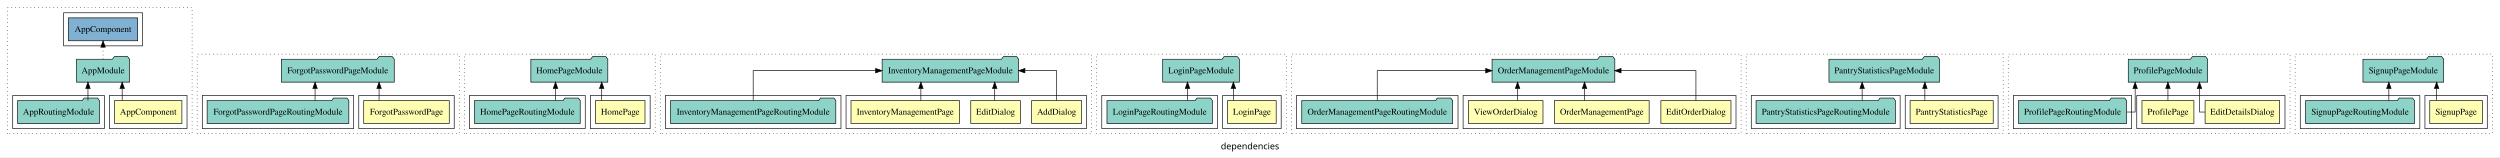
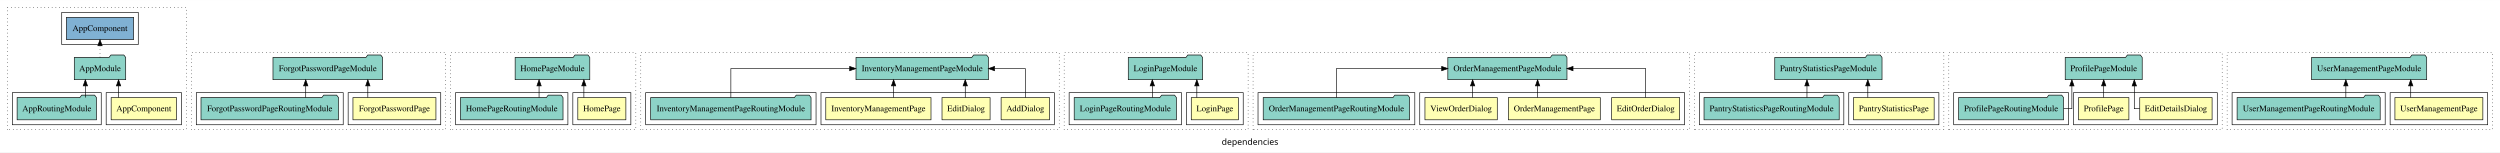
- <svg xmlns="http://www.w3.org/2000/svg" width="3930pt" height="247pt" viewBox="0.00 0.00 3930.00 246.80">
+ <svg xmlns="http://www.w3.org/2000/svg" width="4050pt" height="247pt" viewBox="0.00 0.00 4050.00 246.80">
  <g id="graph0" class="graph" transform="scale(1 1) rotate(0) translate(4 242.8)">
-     <polygon fill="white" stroke="transparent" points="-4,4 -4,-242.8 3926,-242.8 3926,4 -4,4" />
-     <text text-anchor="middle" x="1961" y="-8.2" font-family="sans-serif" font-size="14.00">dependencies</text>
+     <polygon fill="white" stroke="transparent" points="-4,4 -4,-242.8 4046,-242.8 4046,4 -4,4" />
+     <text text-anchor="middle" x="2021" y="-8.2" font-family="sans-serif" font-size="14.00">dependencies</text>
    <g id="clust1" class="cluster">
      <polygon fill="none" stroke="black" stroke-dasharray="1,5" points="8,-32.8 8,-230.8 298,-230.8 298,-32.8 8,-32.8" />
    </g>
    <g id="clust2" class="cluster">
      <polygon fill="none" stroke="black" points="168,-40.8 168,-92.8 290,-92.8 290,-40.8 168,-40.8" />
    </g>
    <g id="clust4" class="cluster">
      <polygon fill="none" stroke="black" points="16,-40.8 16,-92.8 160,-92.8 160,-40.8 16,-40.8" />
    </g>
    <g id="clust6" class="cluster">
      <polygon fill="none" stroke="black" points="96,-170.8 96,-222.8 220,-222.8 220,-170.8 96,-170.8" />
    </g>
    <g id="clust14" class="cluster">
      <polygon fill="none" stroke="black" stroke-dasharray="1,5" points="306,-32.8 306,-157.8 718,-157.8 718,-32.8 306,-32.8" />
    </g>
    <g id="clust15" class="cluster">
      <polygon fill="none" stroke="black" points="560,-40.8 560,-92.8 710,-92.8 710,-40.8 560,-40.8" />
    </g>
    <g id="clust17" class="cluster">
      <polygon fill="none" stroke="black" points="314,-40.8 314,-92.8 552,-92.8 552,-40.8 314,-40.8" />
    </g>
    <g id="clust27" class="cluster">
      <polygon fill="none" stroke="black" stroke-dasharray="1,5" points="726,-32.8 726,-157.8 1026,-157.8 1026,-32.8 726,-32.8" />
    </g>
    <g id="clust28" class="cluster">
      <polygon fill="none" stroke="black" points="924,-40.8 924,-92.8 1018,-92.8 1018,-40.8 924,-40.8" />
    </g>
    <g id="clust30" class="cluster">
      <polygon fill="none" stroke="black" points="734,-40.8 734,-92.8 916,-92.8 916,-40.8 734,-40.8" />
    </g>
    <g id="clust40" class="cluster">
      <polygon fill="none" stroke="black" stroke-dasharray="1,5" points="1034,-32.8 1034,-157.8 1712,-157.8 1712,-32.8 1034,-32.8" />
    </g>
    <g id="clust41" class="cluster">
      <polygon fill="none" stroke="black" points="1326,-40.8 1326,-92.8 1704,-92.8 1704,-40.8 1326,-40.8" />
    </g>
    <g id="clust45" class="cluster">
      <polygon fill="none" stroke="black" points="1042,-40.8 1042,-92.8 1318,-92.8 1318,-40.8 1042,-40.8" />
    </g>
    <g id="clust55" class="cluster">
      <polygon fill="none" stroke="black" stroke-dasharray="1,5" points="1720,-32.8 1720,-157.8 2018,-157.8 2018,-32.8 1720,-32.8" />
    </g>
    <g id="clust56" class="cluster">
      <polygon fill="none" stroke="black" points="1918,-40.8 1918,-92.8 2010,-92.8 2010,-40.8 1918,-40.8" />
    </g>
    <g id="clust58" class="cluster">
      <polygon fill="none" stroke="black" points="1728,-40.8 1728,-92.8 1910,-92.8 1910,-40.8 1728,-40.8" />
    </g>
    <g id="clust68" class="cluster">
      <polygon fill="none" stroke="black" stroke-dasharray="1,5" points="2026,-32.8 2026,-157.8 2733,-157.8 2733,-32.8 2026,-32.8" />
    </g>
    <g id="clust69" class="cluster">
      <polygon fill="none" stroke="black" points="2296,-40.8 2296,-92.8 2725,-92.8 2725,-40.8 2296,-40.8" />
    </g>
    <g id="clust73" class="cluster">
      <polygon fill="none" stroke="black" points="2034,-40.8 2034,-92.8 2288,-92.8 2288,-40.8 2034,-40.8" />
    </g>
    <g id="clust83" class="cluster">
      <polygon fill="none" stroke="black" stroke-dasharray="1,5" points="2741,-32.8 2741,-157.8 3145,-157.8 3145,-32.8 2741,-32.8" />
    </g>
    <g id="clust84" class="cluster">
      <polygon fill="none" stroke="black" points="2991,-40.8 2991,-92.8 3137,-92.8 3137,-40.8 2991,-40.8" />
    </g>
    <g id="clust86" class="cluster">
      <polygon fill="none" stroke="black" points="2749,-40.8 2749,-92.8 2983,-92.8 2983,-40.8 2749,-40.8" />
    </g>
    <g id="clust96" class="cluster">
      <polygon fill="none" stroke="black" stroke-dasharray="1,5" points="3153,-32.8 3153,-157.8 3596,-157.8 3596,-32.8 3153,-32.8" />
    </g>
    <g id="clust97" class="cluster">
      <polygon fill="none" stroke="black" points="3355,-40.8 3355,-92.8 3588,-92.8 3588,-40.8 3355,-40.8" />
    </g>
    <g id="clust100" class="cluster">
      <polygon fill="none" stroke="black" points="3161,-40.8 3161,-92.8 3347,-92.8 3347,-40.8 3161,-40.8" />
    </g>
    <g id="clust110" class="cluster">
-       <polygon fill="none" stroke="black" stroke-dasharray="1,5" points="3604,-32.8 3604,-157.8 3914,-157.8 3914,-32.8 3604,-32.8" />
+       <polygon fill="none" stroke="black" stroke-dasharray="1,5" points="3604,-32.8 3604,-157.8 4034,-157.8 4034,-32.8 3604,-32.8" />
    </g>
    <g id="clust111" class="cluster">
-       <polygon fill="none" stroke="black" points="3808,-40.8 3808,-92.8 3906,-92.8 3906,-40.8 3808,-40.8" />
+       <polygon fill="none" stroke="black" points="3868,-40.8 3868,-92.8 4026,-92.8 4026,-40.8 3868,-40.8" />
    </g>
    <g id="clust113" class="cluster">
-       <polygon fill="none" stroke="black" points="3612,-40.8 3612,-92.8 3800,-92.8 3800,-40.8 3612,-40.8" />
+       <polygon fill="none" stroke="black" points="3612,-40.8 3612,-92.8 3860,-92.8 3860,-40.8 3612,-40.8" />
    </g>
    <g id="node1" class="node">
      <polygon fill="#ffffb3" stroke="black" points="281.94,-84.8 176.06,-84.8 176.06,-48.8 281.94,-48.8 281.94,-84.8" />
      <text text-anchor="middle" x="229" y="-62.6" font-family="Times,serif" font-size="14.00">AppComponent</text>
    </g>
    <g id="node2" class="node">
      <polygon fill="#8dd3c7" stroke="black" points="199.66,-149.8 196.66,-153.8 175.66,-153.8 172.66,-149.8 116.34,-149.8 116.34,-113.8 199.66,-113.8 199.66,-149.8" />
      <text text-anchor="middle" x="158" y="-127.6" font-family="Times,serif" font-size="14.00">AppModule</text>
    </g>
    <g id="edge1" class="edge">
      <path fill="none" stroke="black" d="M188.06,-84.91C188.06,-84.91 188.06,-103.79 188.06,-103.79" />
      <polygon fill="black" stroke="black" points="184.56,-103.79 188.06,-113.79 191.56,-103.79 184.56,-103.79" />
    </g>
    <g id="node4" class="node">
      <polygon fill="#80b1d3" stroke="black" points="212.44,-214.8 103.56,-214.8 103.56,-178.8 212.44,-178.8 212.44,-214.8" />
      <text text-anchor="middle" x="158" y="-192.6" font-family="Times,serif" font-size="14.00">AppComponent </text>
    </g>
    <g id="edge3" class="edge">
      <path fill="none" stroke="black" stroke-dasharray="1,5" d="M158,-149.91C158,-149.91 158,-168.79 158,-168.79" />
      <polygon fill="black" stroke="black" points="154.5,-168.79 158,-178.79 161.5,-168.79 154.5,-168.79" />
    </g>
    <g id="node3" class="node">
      <polygon fill="#8dd3c7" stroke="black" points="152.28,-84.8 149.28,-88.8 128.28,-88.8 125.28,-84.8 23.72,-84.8 23.72,-48.8 152.28,-48.8 152.28,-84.8" />
      <text text-anchor="middle" x="88" y="-62.6" font-family="Times,serif" font-size="14.00">AppRoutingModule</text>
    </g>
    <g id="edge2" class="edge">
      <path fill="none" stroke="black" d="M134.28,-84.91C134.28,-84.91 134.28,-103.79 134.28,-103.79" />
      <polygon fill="black" stroke="black" points="130.78,-103.79 134.28,-113.79 137.78,-103.79 130.78,-103.79" />
    </g>
    <g id="node5" class="node">
      <polygon fill="#ffffb3" stroke="black" points="702.22,-84.8 567.78,-84.8 567.78,-48.8 702.22,-48.8 702.22,-84.8" />
      <text text-anchor="middle" x="635" y="-62.6" font-family="Times,serif" font-size="14.00">ForgotPasswordPage</text>
    </g>
    <g id="node6" class="node">
      <polygon fill="#8dd3c7" stroke="black" points="615.77,-149.8 612.77,-153.8 591.77,-153.8 588.77,-149.8 438.23,-149.8 438.23,-113.8 615.77,-113.8 615.77,-149.8" />
      <text text-anchor="middle" x="527" y="-127.6" font-family="Times,serif" font-size="14.00">ForgotPasswordPageModule</text>
    </g>
    <g id="edge4" class="edge">
      <path fill="none" stroke="black" d="M591.89,-84.91C591.89,-84.91 591.89,-103.79 591.89,-103.79" />
      <polygon fill="black" stroke="black" points="588.39,-103.79 591.89,-113.79 595.39,-103.79 588.39,-103.79" />
    </g>
    <g id="node7" class="node">
      <polygon fill="#8dd3c7" stroke="black" points="544.39,-84.8 541.39,-88.8 520.39,-88.8 517.39,-84.8 321.61,-84.8 321.61,-48.8 544.39,-48.8 544.39,-84.8" />
      <text text-anchor="middle" x="433" y="-62.6" font-family="Times,serif" font-size="14.00">ForgotPasswordPageRoutingModule</text>
    </g>
    <g id="edge5" class="edge">
      <path fill="none" stroke="black" d="M491.28,-84.91C491.28,-84.91 491.28,-103.79 491.28,-103.79" />
      <polygon fill="black" stroke="black" points="487.78,-103.79 491.28,-113.79 494.78,-103.79 487.78,-103.79" />
    </g>
    <g id="node8" class="node">
      <polygon fill="#ffffb3" stroke="black" points="1009.93,-84.8 932.07,-84.8 932.07,-48.8 1009.93,-48.8 1009.93,-84.8" />
      <text text-anchor="middle" x="971" y="-62.6" font-family="Times,serif" font-size="14.00">HomePage</text>
    </g>
    <g id="node9" class="node">
      <polygon fill="#8dd3c7" stroke="black" points="951.48,-149.8 948.48,-153.8 927.48,-153.8 924.48,-149.8 830.52,-149.8 830.52,-113.8 951.48,-113.8 951.48,-149.8" />
      <text text-anchor="middle" x="891" y="-127.6" font-family="Times,serif" font-size="14.00">HomePageModule</text>
    </g>
    <g id="edge6" class="edge">
      <path fill="none" stroke="black" d="M941.89,-84.91C941.89,-84.91 941.89,-103.79 941.89,-103.79" />
      <polygon fill="black" stroke="black" points="938.39,-103.79 941.89,-113.79 945.39,-103.79 938.39,-103.79" />
    </g>
    <g id="node10" class="node">
      <polygon fill="#8dd3c7" stroke="black" points="908.1,-84.8 905.1,-88.8 884.1,-88.8 881.1,-84.8 741.9,-84.8 741.9,-48.8 908.1,-48.8 908.1,-84.8" />
      <text text-anchor="middle" x="825" y="-62.6" font-family="Times,serif" font-size="14.00">HomePageRoutingModule</text>
    </g>
    <g id="edge7" class="edge">
      <path fill="none" stroke="black" d="M869.28,-84.91C869.28,-84.91 869.28,-103.79 869.28,-103.79" />
      <polygon fill="black" stroke="black" points="865.78,-103.79 869.28,-113.79 872.78,-103.79 865.78,-103.79" />
    </g>
    <g id="node11" class="node">
      <polygon fill="#ffffb3" stroke="black" points="1696.21,-84.8 1617.79,-84.8 1617.79,-48.8 1696.21,-48.8 1696.21,-84.8" />
      <text text-anchor="middle" x="1657" y="-62.6" font-family="Times,serif" font-size="14.00">AddDialog</text>
    </g>
    <g id="node14" class="node">
      <polygon fill="#8dd3c7" stroke="black" points="1597.28,-149.8 1594.28,-153.8 1573.28,-153.8 1570.28,-149.8 1382.72,-149.8 1382.72,-113.8 1597.28,-113.8 1597.28,-149.8" />
      <text text-anchor="middle" x="1490" y="-127.6" font-family="Times,serif" font-size="14.00">InventoryManagementPageModule</text>
    </g>
    <g id="edge8" class="edge">
      <path fill="none" stroke="black" d="M1657,-84.91C1657,-104.14 1657,-131.8 1657,-131.8 1657,-131.8 1607.18,-131.8 1607.18,-131.8" />
      <polygon fill="black" stroke="black" points="1607.18,-128.3 1597.18,-131.8 1607.18,-135.3 1607.18,-128.3" />
    </g>
    <g id="node12" class="node">
      <polygon fill="#ffffb3" stroke="black" points="1599.94,-84.8 1522.06,-84.8 1522.06,-48.8 1599.94,-48.8 1599.94,-84.8" />
      <text text-anchor="middle" x="1561" y="-62.6" font-family="Times,serif" font-size="14.00">EditDialog</text>
    </g>
    <g id="edge9" class="edge">
      <path fill="none" stroke="black" d="M1559.71,-84.91C1559.71,-84.91 1559.71,-103.79 1559.71,-103.79" />
      <polygon fill="black" stroke="black" points="1556.21,-103.79 1559.71,-113.79 1563.21,-103.79 1556.21,-103.79" />
    </g>
    <g id="node13" class="node">
      <polygon fill="#ffffb3" stroke="black" points="1504.22,-84.8 1333.78,-84.8 1333.78,-48.8 1504.22,-48.8 1504.22,-84.8" />
      <text text-anchor="middle" x="1419" y="-62.6" font-family="Times,serif" font-size="14.00">InventoryManagementPage</text>
    </g>
    <g id="edge10" class="edge">
      <path fill="none" stroke="black" d="M1443.61,-84.91C1443.61,-84.91 1443.61,-103.79 1443.61,-103.79" />
      <polygon fill="black" stroke="black" points="1440.11,-103.79 1443.61,-113.79 1447.11,-103.79 1440.11,-103.79" />
    </g>
    <g id="node15" class="node">
      <polygon fill="#8dd3c7" stroke="black" points="1309.89,-84.8 1306.89,-88.8 1285.89,-88.8 1282.89,-84.8 1050.11,-84.8 1050.11,-48.8 1309.89,-48.8 1309.89,-84.8" />
      <text text-anchor="middle" x="1180" y="-62.6" font-family="Times,serif" font-size="14.00">InventoryManagementPageRoutingModule</text>
    </g>
    <g id="edge11" class="edge">
      <path fill="none" stroke="black" d="M1180,-84.91C1180,-104.14 1180,-131.8 1180,-131.8 1180,-131.8 1372.45,-131.8 1372.45,-131.8" />
      <polygon fill="black" stroke="black" points="1372.45,-135.3 1382.45,-131.8 1372.45,-128.3 1372.45,-135.3" />
    </g>
    <g id="node16" class="node">
      <polygon fill="#ffffb3" stroke="black" points="2002.16,-84.8 1925.84,-84.8 1925.84,-48.8 2002.16,-48.8 2002.16,-84.8" />
      <text text-anchor="middle" x="1964" y="-62.6" font-family="Times,serif" font-size="14.00">LoginPage</text>
    </g>
    <g id="node17" class="node">
      <polygon fill="#8dd3c7" stroke="black" points="1944.21,-149.8 1941.21,-153.8 1920.21,-153.8 1917.21,-149.8 1823.79,-149.8 1823.79,-113.8 1944.21,-113.8 1944.21,-149.8" />
      <text text-anchor="middle" x="1884" y="-127.6" font-family="Times,serif" font-size="14.00">LoginPageModule</text>
    </g>
    <g id="edge12" class="edge">
      <path fill="none" stroke="black" d="M1934.89,-84.91C1934.89,-84.91 1934.89,-103.79 1934.89,-103.79" />
      <polygon fill="black" stroke="black" points="1931.39,-103.79 1934.89,-113.79 1938.39,-103.79 1931.39,-103.79" />
    </g>
    <g id="node18" class="node">
      <polygon fill="#8dd3c7" stroke="black" points="1901.82,-84.8 1898.82,-88.8 1877.82,-88.8 1874.82,-84.8 1736.18,-84.8 1736.18,-48.8 1901.82,-48.8 1901.82,-84.8" />
      <text text-anchor="middle" x="1819" y="-62.6" font-family="Times,serif" font-size="14.00">LoginPageRoutingModule</text>
    </g>
    <g id="edge13" class="edge">
      <path fill="none" stroke="black" d="M1862.78,-84.91C1862.78,-84.91 1862.78,-103.79 1862.78,-103.79" />
      <polygon fill="black" stroke="black" points="1859.28,-103.79 1862.78,-113.79 1866.28,-103.79 1859.28,-103.79" />
    </g>
    <g id="node19" class="node">
      <polygon fill="#ffffb3" stroke="black" points="2717.08,-84.8 2606.92,-84.8 2606.92,-48.8 2717.08,-48.8 2717.08,-84.8" />
      <text text-anchor="middle" x="2662" y="-62.6" font-family="Times,serif" font-size="14.00">EditOrderDialog</text>
    </g>
    <g id="node22" class="node">
      <polygon fill="#8dd3c7" stroke="black" points="2534.5,-149.8 2531.5,-153.8 2510.5,-153.8 2507.5,-149.8 2341.5,-149.8 2341.5,-113.8 2534.5,-113.8 2534.5,-149.8" />
      <text text-anchor="middle" x="2438" y="-127.6" font-family="Times,serif" font-size="14.00">OrderManagementPageModule</text>
    </g>
    <g id="edge14" class="edge">
      <path fill="none" stroke="black" d="M2662,-84.91C2662,-104.14 2662,-131.8 2662,-131.8 2662,-131.8 2544.3,-131.8 2544.3,-131.8" />
      <polygon fill="black" stroke="black" points="2544.3,-128.3 2534.3,-131.8 2544.3,-135.3 2544.3,-128.3" />
    </g>
    <g id="node20" class="node">
      <polygon fill="#ffffb3" stroke="black" points="2588.45,-84.8 2439.55,-84.8 2439.55,-48.8 2588.45,-48.8 2588.45,-84.8" />
      <text text-anchor="middle" x="2514" y="-62.6" font-family="Times,serif" font-size="14.00">OrderManagementPage</text>
    </g>
    <g id="edge15" class="edge">
      <path fill="none" stroke="black" d="M2486.89,-84.91C2486.89,-84.91 2486.89,-103.79 2486.89,-103.79" />
      <polygon fill="black" stroke="black" points="2483.39,-103.79 2486.89,-113.79 2490.39,-103.79 2483.39,-103.79" />
    </g>
    <g id="node21" class="node">
      <polygon fill="#ffffb3" stroke="black" points="2421.58,-84.8 2304.42,-84.8 2304.42,-48.8 2421.58,-48.8 2421.58,-84.8" />
      <text text-anchor="middle" x="2363" y="-62.6" font-family="Times,serif" font-size="14.00">ViewOrderDialog</text>
    </g>
    <g id="edge16" class="edge">
      <path fill="none" stroke="black" d="M2381.64,-84.91C2381.64,-84.91 2381.64,-103.79 2381.64,-103.79" />
      <polygon fill="black" stroke="black" points="2378.14,-103.79 2381.64,-113.79 2385.14,-103.79 2378.14,-103.79" />
    </g>
    <g id="node23" class="node">
      <polygon fill="#8dd3c7" stroke="black" points="2279.61,-84.8 2276.61,-88.8 2255.61,-88.8 2252.61,-84.8 2042.39,-84.8 2042.39,-48.8 2279.61,-48.8 2279.61,-84.8" />
      <text text-anchor="middle" x="2161" y="-62.6" font-family="Times,serif" font-size="14.00">OrderManagementPageRoutingModule</text>
    </g>
    <g id="edge17" class="edge">
      <path fill="none" stroke="black" d="M2161,-84.91C2161,-104.14 2161,-131.8 2161,-131.8 2161,-131.8 2331.51,-131.8 2331.51,-131.8" />
      <polygon fill="black" stroke="black" points="2331.51,-135.3 2341.51,-131.8 2331.51,-128.3 2331.51,-135.3" />
    </g>
    <g id="node24" class="node">
      <polygon fill="#ffffb3" stroke="black" points="3129.32,-84.8 2998.68,-84.8 2998.68,-48.8 3129.32,-48.8 3129.32,-84.8" />
      <text text-anchor="middle" x="3064" y="-62.6" font-family="Times,serif" font-size="14.00">PantryStatisticsPage</text>
    </g>
    <g id="node25" class="node">
      <polygon fill="#8dd3c7" stroke="black" points="3044.88,-149.8 3041.88,-153.8 3020.88,-153.8 3017.88,-149.8 2871.12,-149.8 2871.12,-113.8 3044.88,-113.8 3044.88,-149.8" />
      <text text-anchor="middle" x="2958" y="-127.6" font-family="Times,serif" font-size="14.00">PantryStatisticsPageModule</text>
    </g>
    <g id="edge18" class="edge">
      <path fill="none" stroke="black" d="M3021.89,-84.91C3021.89,-84.91 3021.89,-103.79 3021.89,-103.79" />
      <polygon fill="black" stroke="black" points="3018.39,-103.79 3021.89,-113.79 3025.39,-103.79 3018.39,-103.79" />
    </g>
    <g id="node26" class="node">
      <polygon fill="#8dd3c7" stroke="black" points="2975.49,-84.8 2972.49,-88.8 2951.49,-88.8 2948.49,-84.8 2756.51,-84.8 2756.51,-48.8 2975.49,-48.8 2975.49,-84.8" />
      <text text-anchor="middle" x="2866" y="-62.6" font-family="Times,serif" font-size="14.00">PantryStatisticsPageRoutingModule</text>
    </g>
    <g id="edge19" class="edge">
      <path fill="none" stroke="black" d="M2923.28,-84.91C2923.28,-84.91 2923.28,-103.79 2923.28,-103.79" />
      <polygon fill="black" stroke="black" points="2919.78,-103.79 2923.28,-113.79 2926.78,-103.79 2919.78,-103.79" />
    </g>
    <g id="node27" class="node">
      <polygon fill="#ffffb3" stroke="black" points="3579.59,-84.8 3462.41,-84.8 3462.41,-48.8 3579.59,-48.8 3579.59,-84.8" />
      <text text-anchor="middle" x="3521" y="-62.6" font-family="Times,serif" font-size="14.00">EditDetailsDialog</text>
    </g>
    <g id="node29" class="node">
      <polygon fill="#8dd3c7" stroke="black" points="3466.37,-149.8 3463.37,-153.8 3442.37,-153.8 3439.37,-149.8 3341.63,-149.8 3341.63,-113.8 3466.37,-113.8 3466.37,-149.8" />
      <text text-anchor="middle" x="3404" y="-127.6" font-family="Times,serif" font-size="14.00">ProfilePageModule</text>
    </g>
    <g id="edge20" class="edge">
      <path fill="none" stroke="black" d="M3462.37,-66.8C3457.02,-66.8 3453.56,-66.8 3453.56,-66.8 3453.56,-66.8 3453.56,-103.69 3453.56,-103.69" />
      <polygon fill="black" stroke="black" points="3450.06,-103.69 3453.56,-113.69 3457.06,-103.69 3450.06,-103.69" />
    </g>
    <g id="node28" class="node">
      <polygon fill="#ffffb3" stroke="black" points="3444.82,-84.8 3363.18,-84.8 3363.18,-48.8 3444.82,-48.8 3444.82,-84.8" />
      <text text-anchor="middle" x="3404" y="-62.6" font-family="Times,serif" font-size="14.00">ProfilePage</text>
    </g>
    <g id="edge21" class="edge">
      <path fill="none" stroke="black" d="M3404,-84.91C3404,-84.91 3404,-103.79 3404,-103.79" />
      <polygon fill="black" stroke="black" points="3400.5,-103.79 3404,-113.79 3407.5,-103.79 3400.5,-103.79" />
    </g>
    <g id="node30" class="node">
      <polygon fill="#8dd3c7" stroke="black" points="3338.99,-84.8 3335.99,-88.8 3314.99,-88.8 3311.99,-84.8 3169.01,-84.8 3169.01,-48.8 3338.99,-48.8 3338.99,-84.8" />
      <text text-anchor="middle" x="3254" y="-62.6" font-family="Times,serif" font-size="14.00">ProfilePageRoutingModule</text>
    </g>
    <g id="edge22" class="edge">
      <path fill="none" stroke="black" d="M3339.18,-66.8C3347.22,-66.8 3352.45,-66.8 3352.45,-66.8 3352.45,-66.8 3352.45,-103.69 3352.45,-103.69" />
      <polygon fill="black" stroke="black" points="3348.95,-103.69 3352.45,-113.69 3355.95,-103.69 3348.95,-103.69" />
    </g>
    <g id="node31" class="node">
-       <polygon fill="#ffffb3" stroke="black" points="3898.39,-84.8 3815.61,-84.8 3815.61,-48.8 3898.39,-48.8 3898.39,-84.8" />
-       <text text-anchor="middle" x="3857" y="-62.6" font-family="Times,serif" font-size="14.00">SignupPage</text>
+       <polygon fill="#ffffb3" stroke="black" points="4018.23,-84.8 3875.77,-84.8 3875.77,-48.8 4018.23,-48.8 4018.23,-84.8" />
+       <text text-anchor="middle" x="3947" y="-62.6" font-family="Times,serif" font-size="14.00">UserManagementPage</text>
    </g>
    <g id="node32" class="node">
-       <polygon fill="#8dd3c7" stroke="black" points="3837.44,-149.8 3834.44,-153.8 3813.44,-153.8 3810.44,-149.8 3710.56,-149.8 3710.56,-113.8 3837.44,-113.8 3837.44,-149.8" />
-       <text text-anchor="middle" x="3774" y="-127.6" font-family="Times,serif" font-size="14.00">SignupPageModule</text>
+       <polygon fill="#8dd3c7" stroke="black" points="3927.28,-149.8 3924.28,-153.8 3903.28,-153.8 3900.28,-149.8 3740.72,-149.8 3740.72,-113.8 3927.28,-113.8 3927.28,-149.8" />
+       <text text-anchor="middle" x="3834" y="-127.6" font-family="Times,serif" font-size="14.00">UserManagementPageModule</text>
    </g>
    <g id="edge23" class="edge">
-       <path fill="none" stroke="black" d="M3826.39,-84.91C3826.39,-84.91 3826.39,-103.79 3826.39,-103.79" />
-       <polygon fill="black" stroke="black" points="3822.89,-103.79 3826.39,-113.79 3829.89,-103.79 3822.89,-103.79" />
+       <path fill="none" stroke="black" d="M3901.39,-84.91C3901.39,-84.91 3901.39,-103.79 3901.39,-103.79" />
+       <polygon fill="black" stroke="black" points="3897.89,-103.79 3901.39,-113.79 3904.89,-103.79 3897.89,-103.79" />
    </g>
    <g id="node33" class="node">
-       <polygon fill="#8dd3c7" stroke="black" points="3791.56,-84.8 3788.56,-88.8 3767.56,-88.8 3764.56,-84.8 3620.44,-84.8 3620.44,-48.8 3791.56,-48.8 3791.56,-84.8" />
-       <text text-anchor="middle" x="3706" y="-62.6" font-family="Times,serif" font-size="14.00">SignupPageRoutingModule</text>
+       <polygon fill="#8dd3c7" stroke="black" points="3851.9,-84.8 3848.9,-88.8 3827.9,-88.8 3824.9,-84.8 3620.1,-84.8 3620.1,-48.8 3851.9,-48.8 3851.9,-84.8" />
+       <text text-anchor="middle" x="3736" y="-62.6" font-family="Times,serif" font-size="14.00">UserManagementPageRoutingModule</text>
    </g>
    <g id="edge24" class="edge">
-       <path fill="none" stroke="black" d="M3751.28,-84.91C3751.28,-84.91 3751.28,-103.79 3751.28,-103.79" />
-       <polygon fill="black" stroke="black" points="3747.78,-103.79 3751.28,-113.79 3754.78,-103.79 3747.78,-103.79" />
+       <path fill="none" stroke="black" d="M3796.28,-84.91C3796.28,-84.91 3796.28,-103.79 3796.28,-103.79" />
+       <polygon fill="black" stroke="black" points="3792.78,-103.79 3796.28,-113.79 3799.78,-103.79 3792.78,-103.79" />
    </g>
  </g>
</svg>
